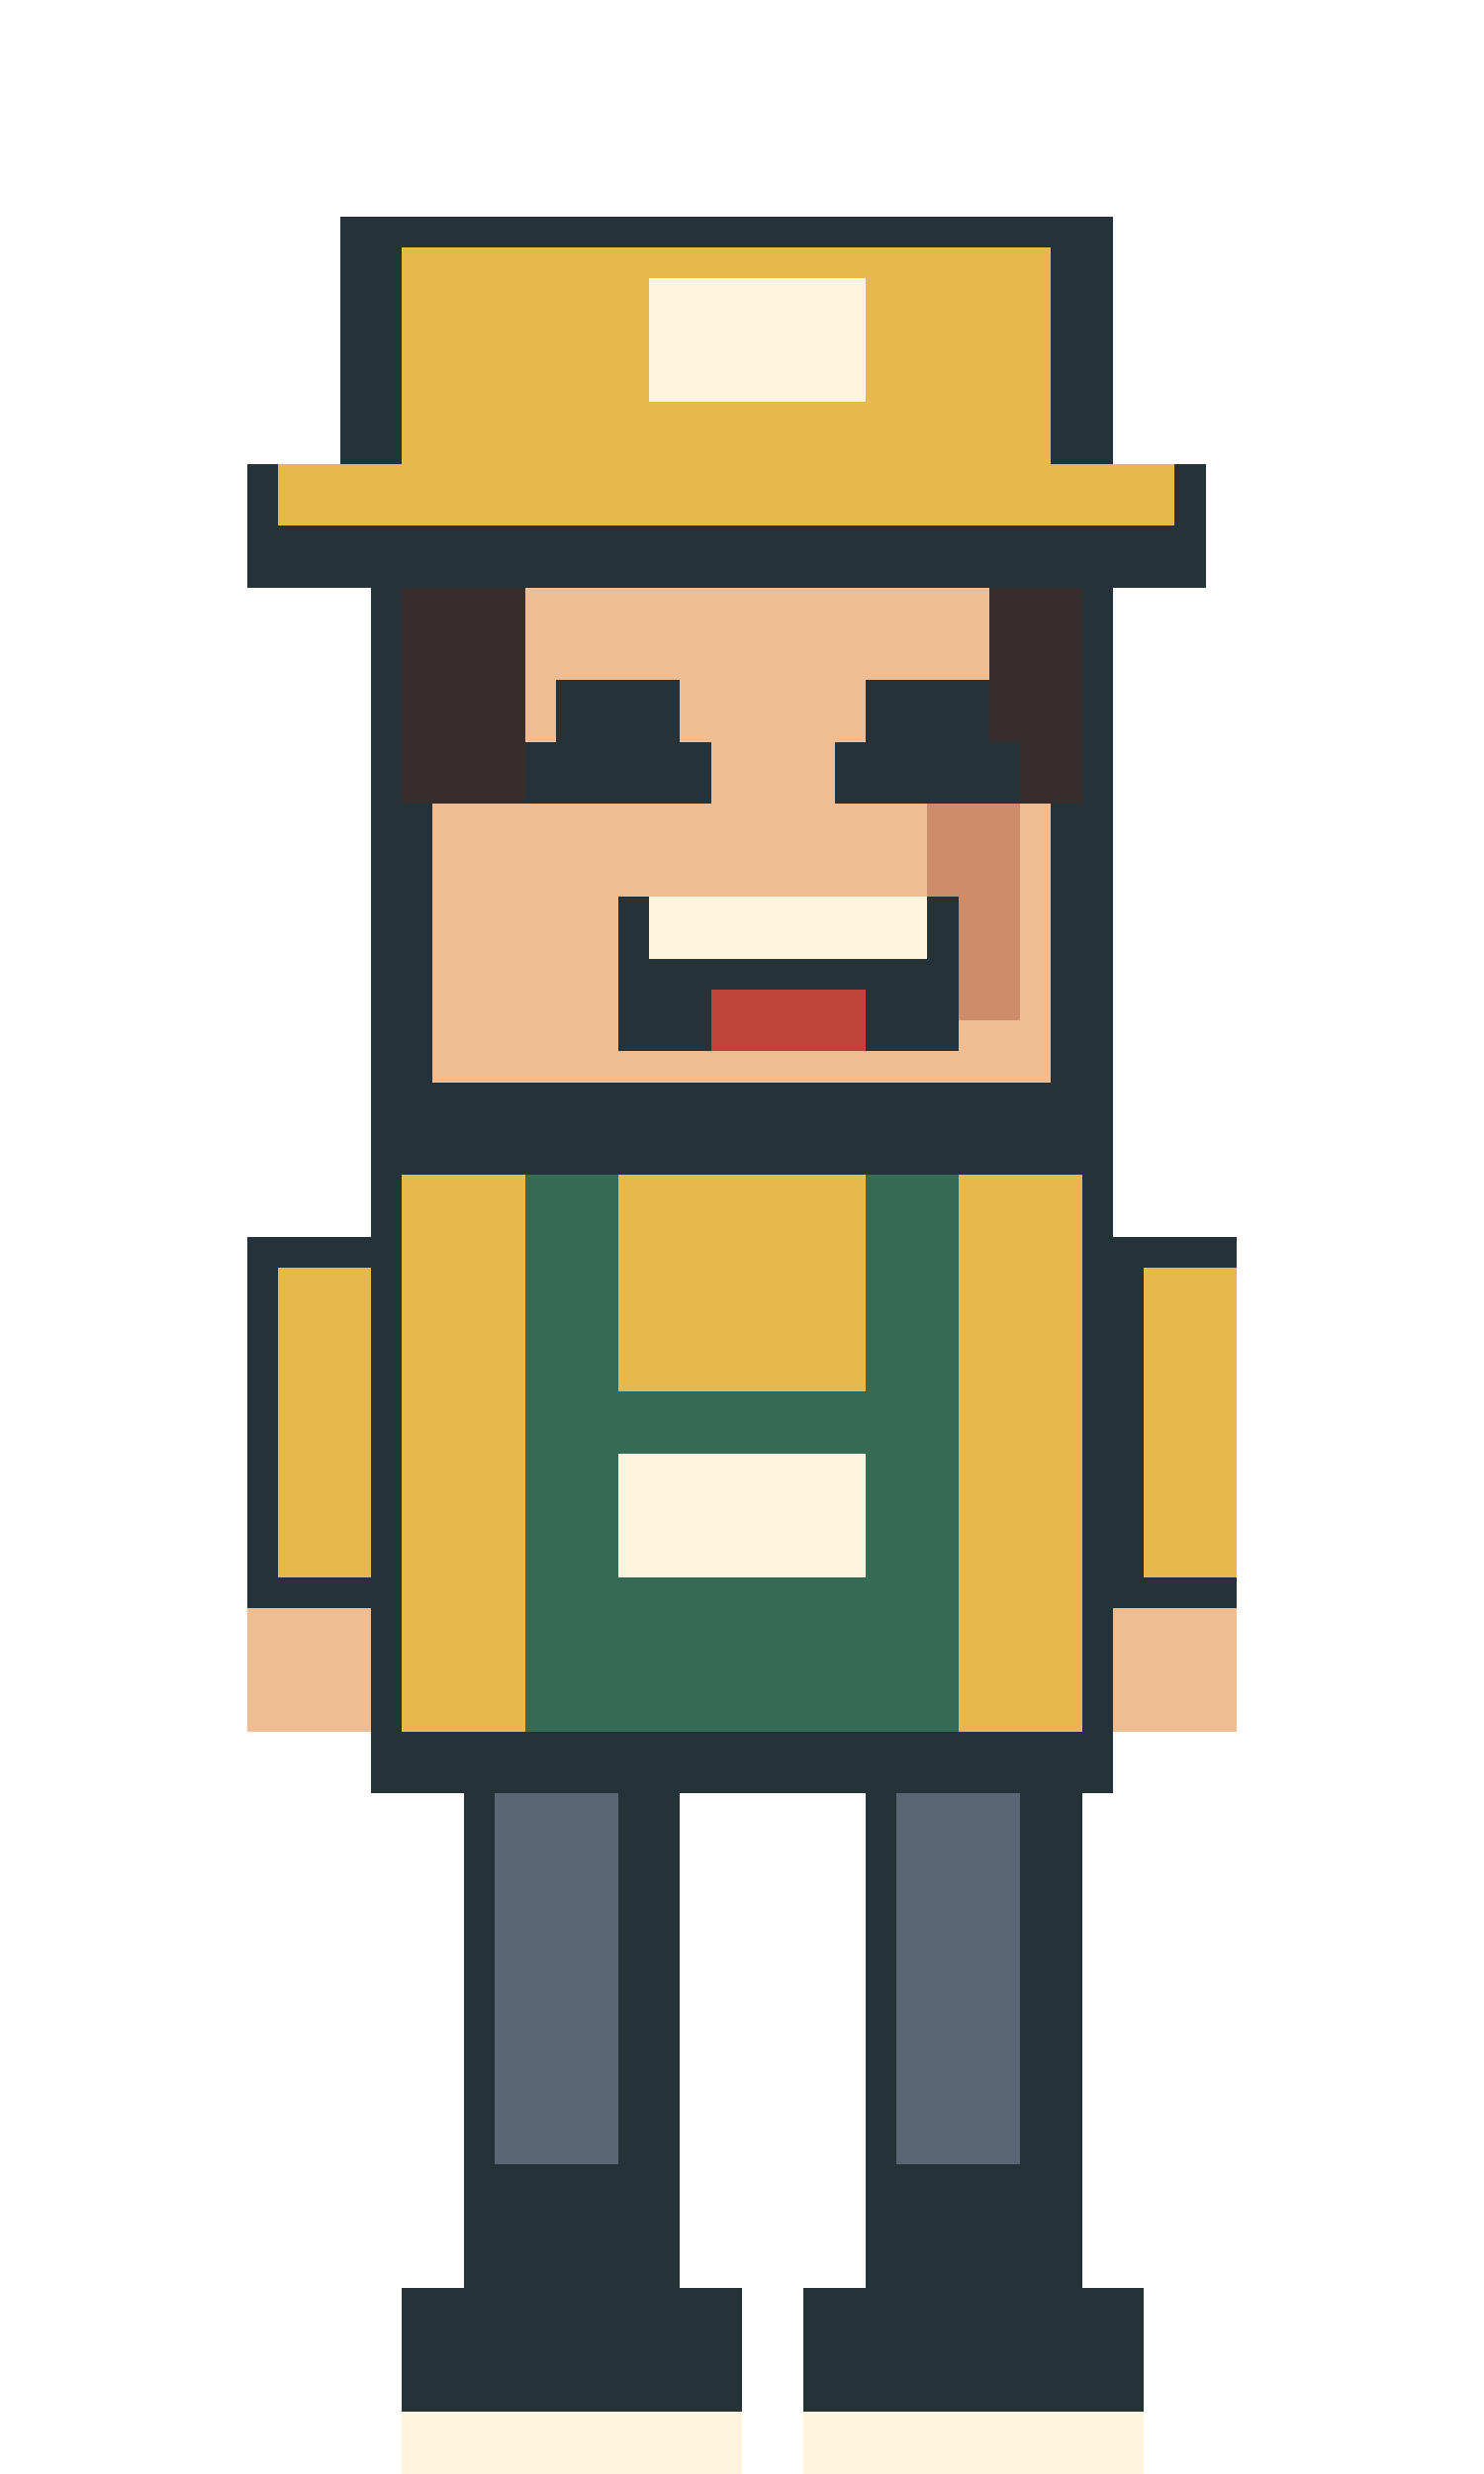
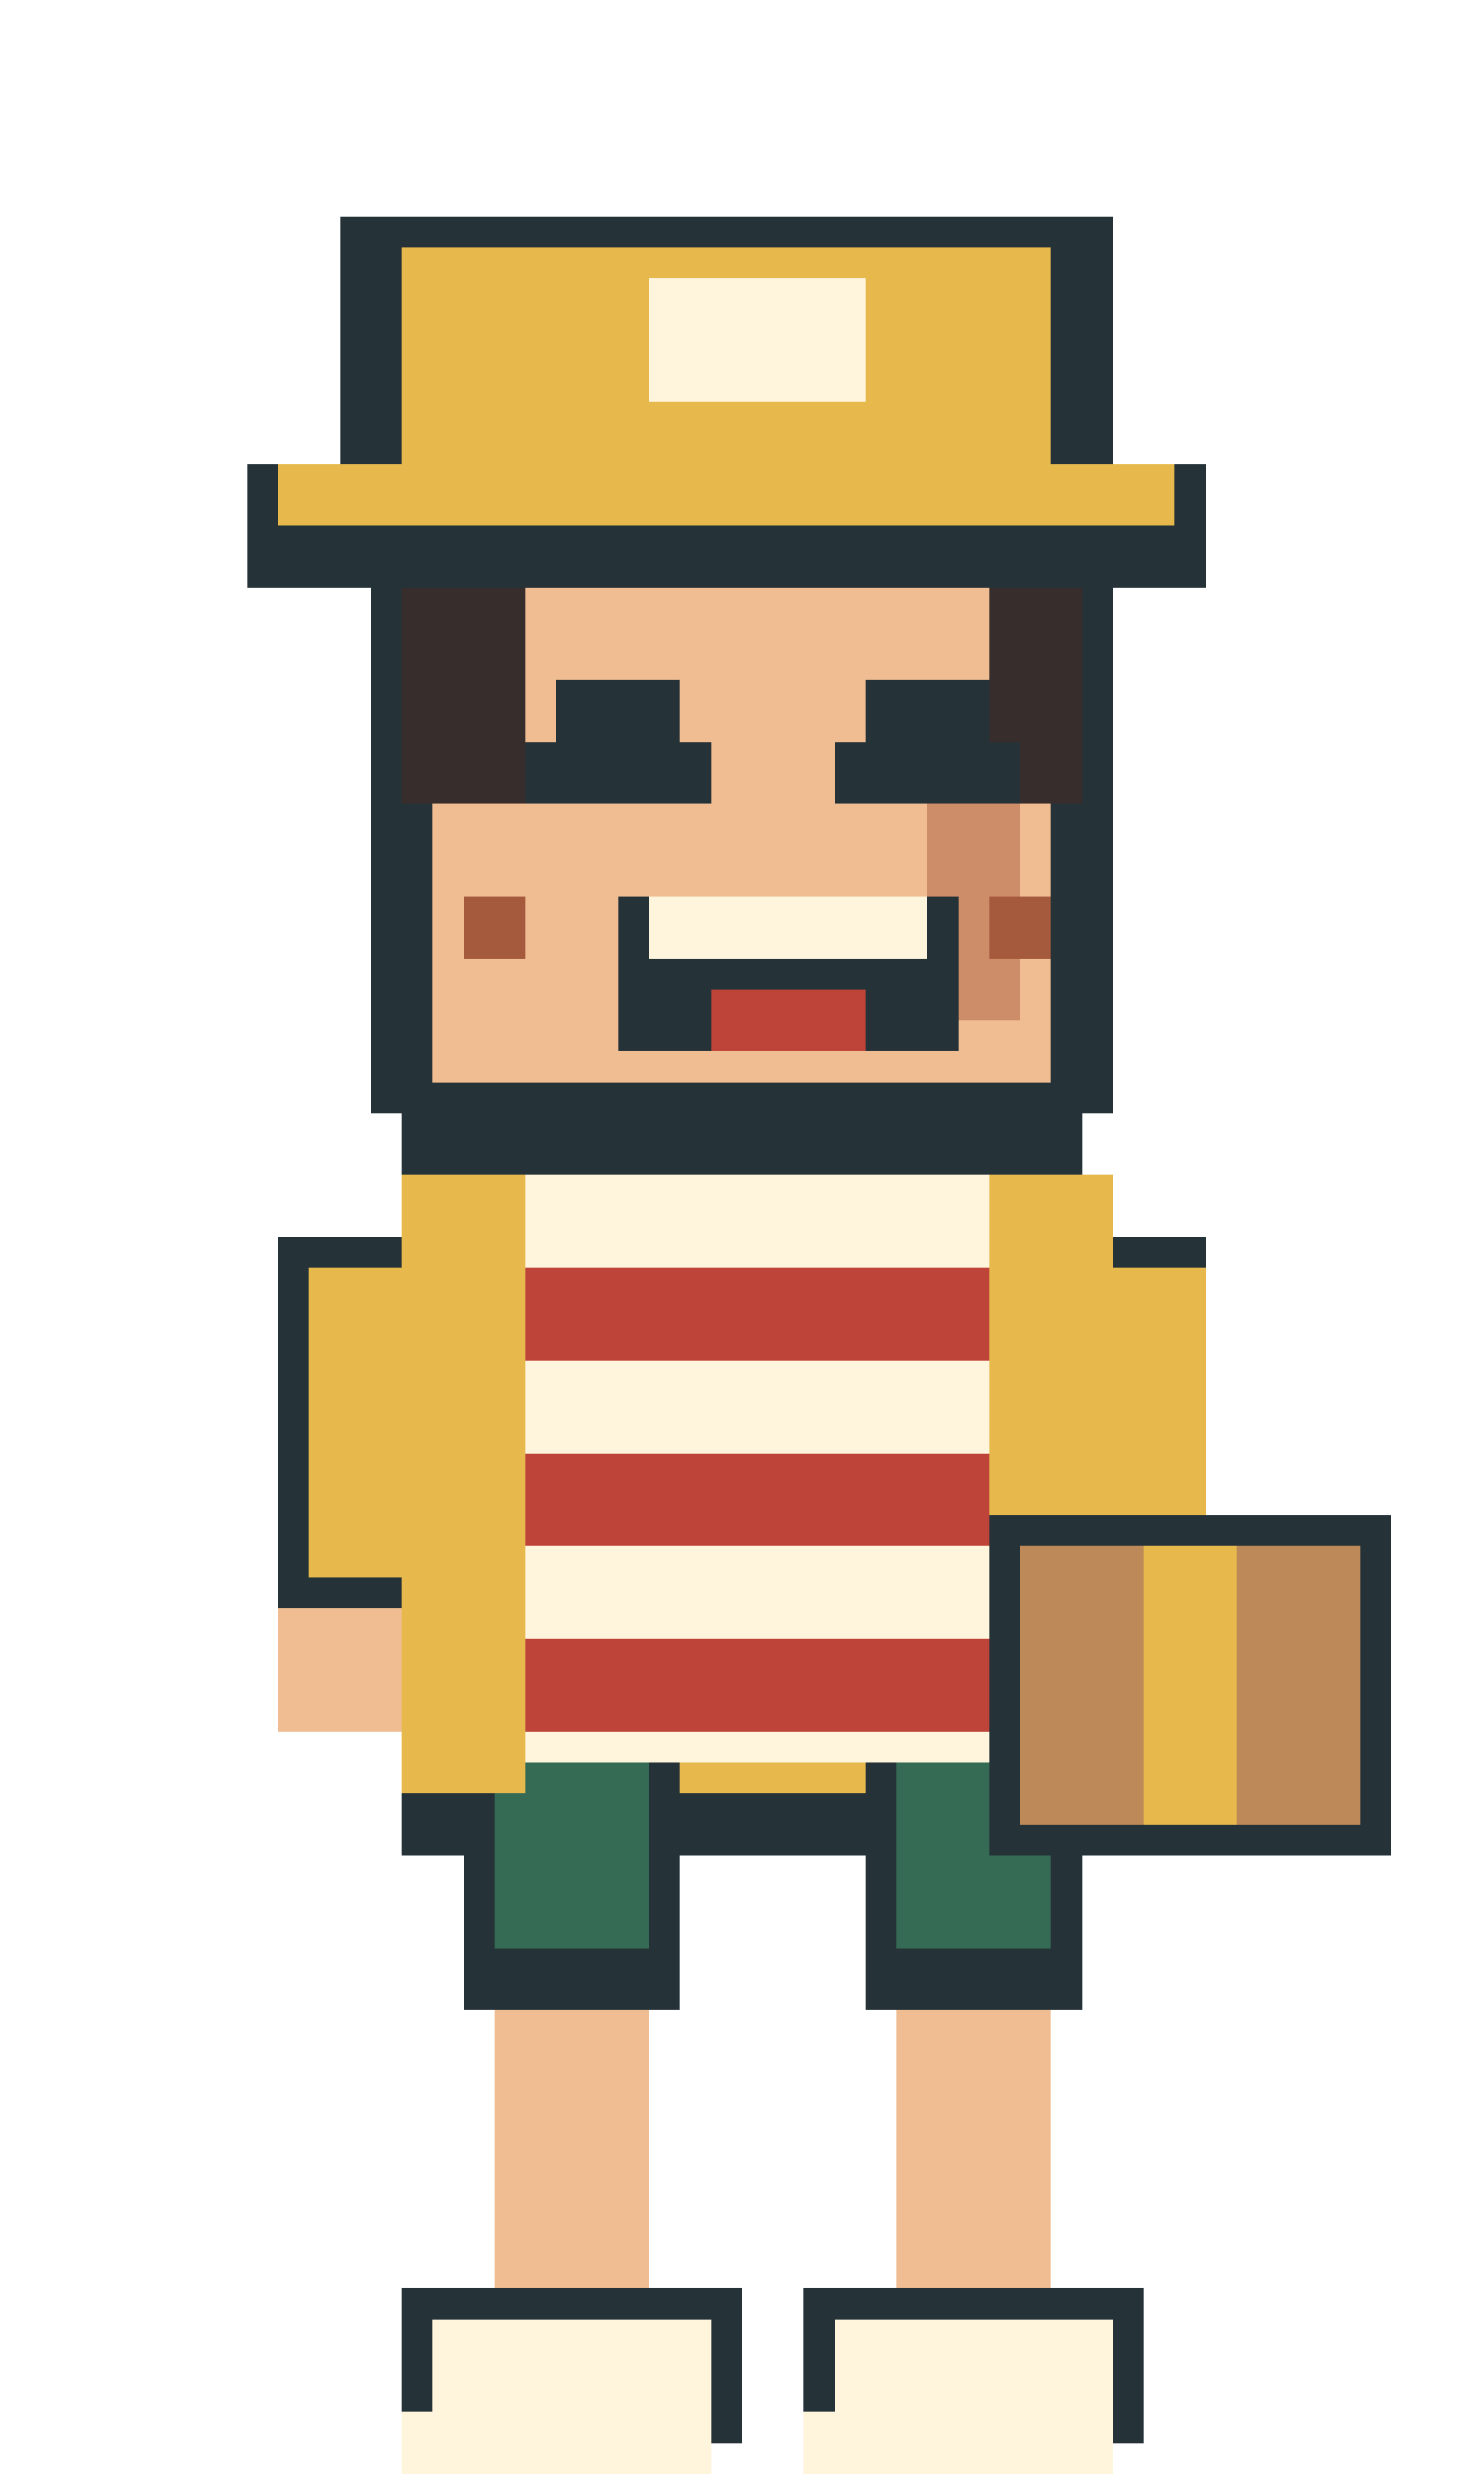
<svg xmlns="http://www.w3.org/2000/svg" width="48" height="80" viewBox="0 0 48 80" shape-rendering="crispEdges">
-   <rect x="12" y="36" width="24" height="22" fill="#253238" />
-   <rect x="13" y="38" width="22" height="18" fill="#e7b94c" />
-   <rect x="15" y="56" width="7" height="19" fill="#253238" />
-   <rect x="16" y="58" width="4" height="12" fill="#586773" />
+   <rect x="13" y="36" width="22" height="24" fill="#253238" />
+   <rect x="14" y="38" width="20" height="20" fill="#e7b94c" />
+   <rect x="15" y="56" width="7" height="9" fill="#253238" />
+   <rect x="16" y="57" width="5" height="6" fill="#356b55" />
+   <rect x="16" y="65" width="5" height="10" fill="#efbd91" />
  <rect x="13" y="74" width="11" height="5" fill="#253238" />
-   <rect x="13" y="78" width="11" height="2" fill="#fff5dc" />
-   <rect x="28" y="56" width="7" height="19" fill="#253238" />
-   <rect x="29" y="58" width="4" height="12" fill="#586773" />
+   <rect x="14" y="75" width="9" height="3" fill="#fff5dc" />
+   <rect x="13" y="78" width="10" height="2" fill="#fff5dc" />
+   <rect x="28" y="56" width="7" height="9" fill="#253238" />
+   <rect x="29" y="57" width="5" height="6" fill="#356b55" />
+   <rect x="29" y="65" width="5" height="10" fill="#efbd91" />
  <rect x="26" y="74" width="11" height="5" fill="#253238" />
-   <rect x="26" y="78" width="11" height="2" fill="#fff5dc" />
-   <rect x="8" y="40" width="4" height="15" fill="#253238" />
-   <rect x="9" y="41" width="3" height="10" fill="#e7b94c" />
-   <rect x="8" y="52" width="4" height="4" fill="#efbd91" />
-   <rect x="36" y="40" width="4" height="15" fill="#253238" />
-   <rect x="37" y="41" width="3" height="10" fill="#e7b94c" />
-   <rect x="36" y="52" width="4" height="4" fill="#efbd91" />
-   <rect x="17" y="38" width="3" height="18" fill="#356b55" />
-   <rect x="28" y="38" width="3" height="18" fill="#356b55" />
-   <rect x="18" y="45" width="12" height="11" fill="#356b55" />
-   <rect x="20" y="47" width="8" height="4" fill="#fff5dc" />
+   <rect x="27" y="75" width="9" height="3" fill="#fff5dc" />
+   <rect x="26" y="78" width="10" height="2" fill="#fff5dc" />
+   <rect x="9" y="40" width="4" height="15" fill="#253238" />
+   <rect x="10" y="41" width="3" height="10" fill="#e7b94c" />
+   <rect x="9" y="52" width="4" height="4" fill="#efbd91" />
+   <rect x="35" y="40" width="4" height="15" fill="#253238" />
+   <rect x="36" y="41" width="3" height="10" fill="#e7b94c" />
+   <rect x="35" y="52" width="4" height="4" fill="#efbd91" />
+   <rect x="16" y="38" width="16" height="19" fill="#fff5dc" />
+   <rect x="16" y="41" width="16" height="3" fill="#be443a" />
+   <rect x="16" y="47" width="16" height="3" fill="#be443a" />
+   <rect x="16" y="53" width="16" height="3" fill="#be443a" />
+   <rect x="13" y="38" width="4" height="20" fill="#e7b94c" />
+   <rect x="32" y="38" width="4" height="20" fill="#e7b94c" />
+   <rect x="32" y="49" width="13" height="11" fill="#253238" />
+   <rect x="33" y="50" width="11" height="9" fill="#bd8958" />
+   <rect x="37" y="50" width="3" height="9" fill="#e7b94c" />
  <rect x="12" y="12" width="24" height="24" fill="#253238" />
  <rect x="14" y="15" width="20" height="20" fill="#efbd91" />
  <rect x="13" y="18" width="4" height="8" fill="#382d2d" />
  <rect x="32" y="18" width="3" height="8" fill="#382d2d" />
  <rect x="11" y="7" width="25" height="10" fill="#253238" />
  <rect x="13" y="8" width="21" height="7" fill="#e7b94c" />
  <rect x="8" y="15" width="31" height="4" fill="#253238" />
  <rect x="9" y="15" width="29" height="2" fill="#e7b94c" />
  <rect x="21" y="9" width="7" height="4" fill="#fff5dc" />
  <rect x="30" y="24" width="3" height="9" fill="#ce8d69" />
  <rect x="17" y="24" width="6" height="2" fill="#253238" />
  <rect x="18" y="22" width="4" height="2" fill="#253238" />
  <rect x="27" y="24" width="6" height="2" fill="#253238" />
  <rect x="28" y="22" width="4" height="2" fill="#253238" />
  <rect x="20" y="29" width="11" height="5" fill="#253238" />
  <rect x="21" y="29" width="9" height="2" fill="#fff5dc" />
  <rect x="23" y="32" width="5" height="2" fill="#be443a" />
+   <rect x="15" y="29" width="2" height="2" fill="#a65a3d" />
+   <rect x="32" y="29" width="2" height="2" fill="#a65a3d" />
</svg>
